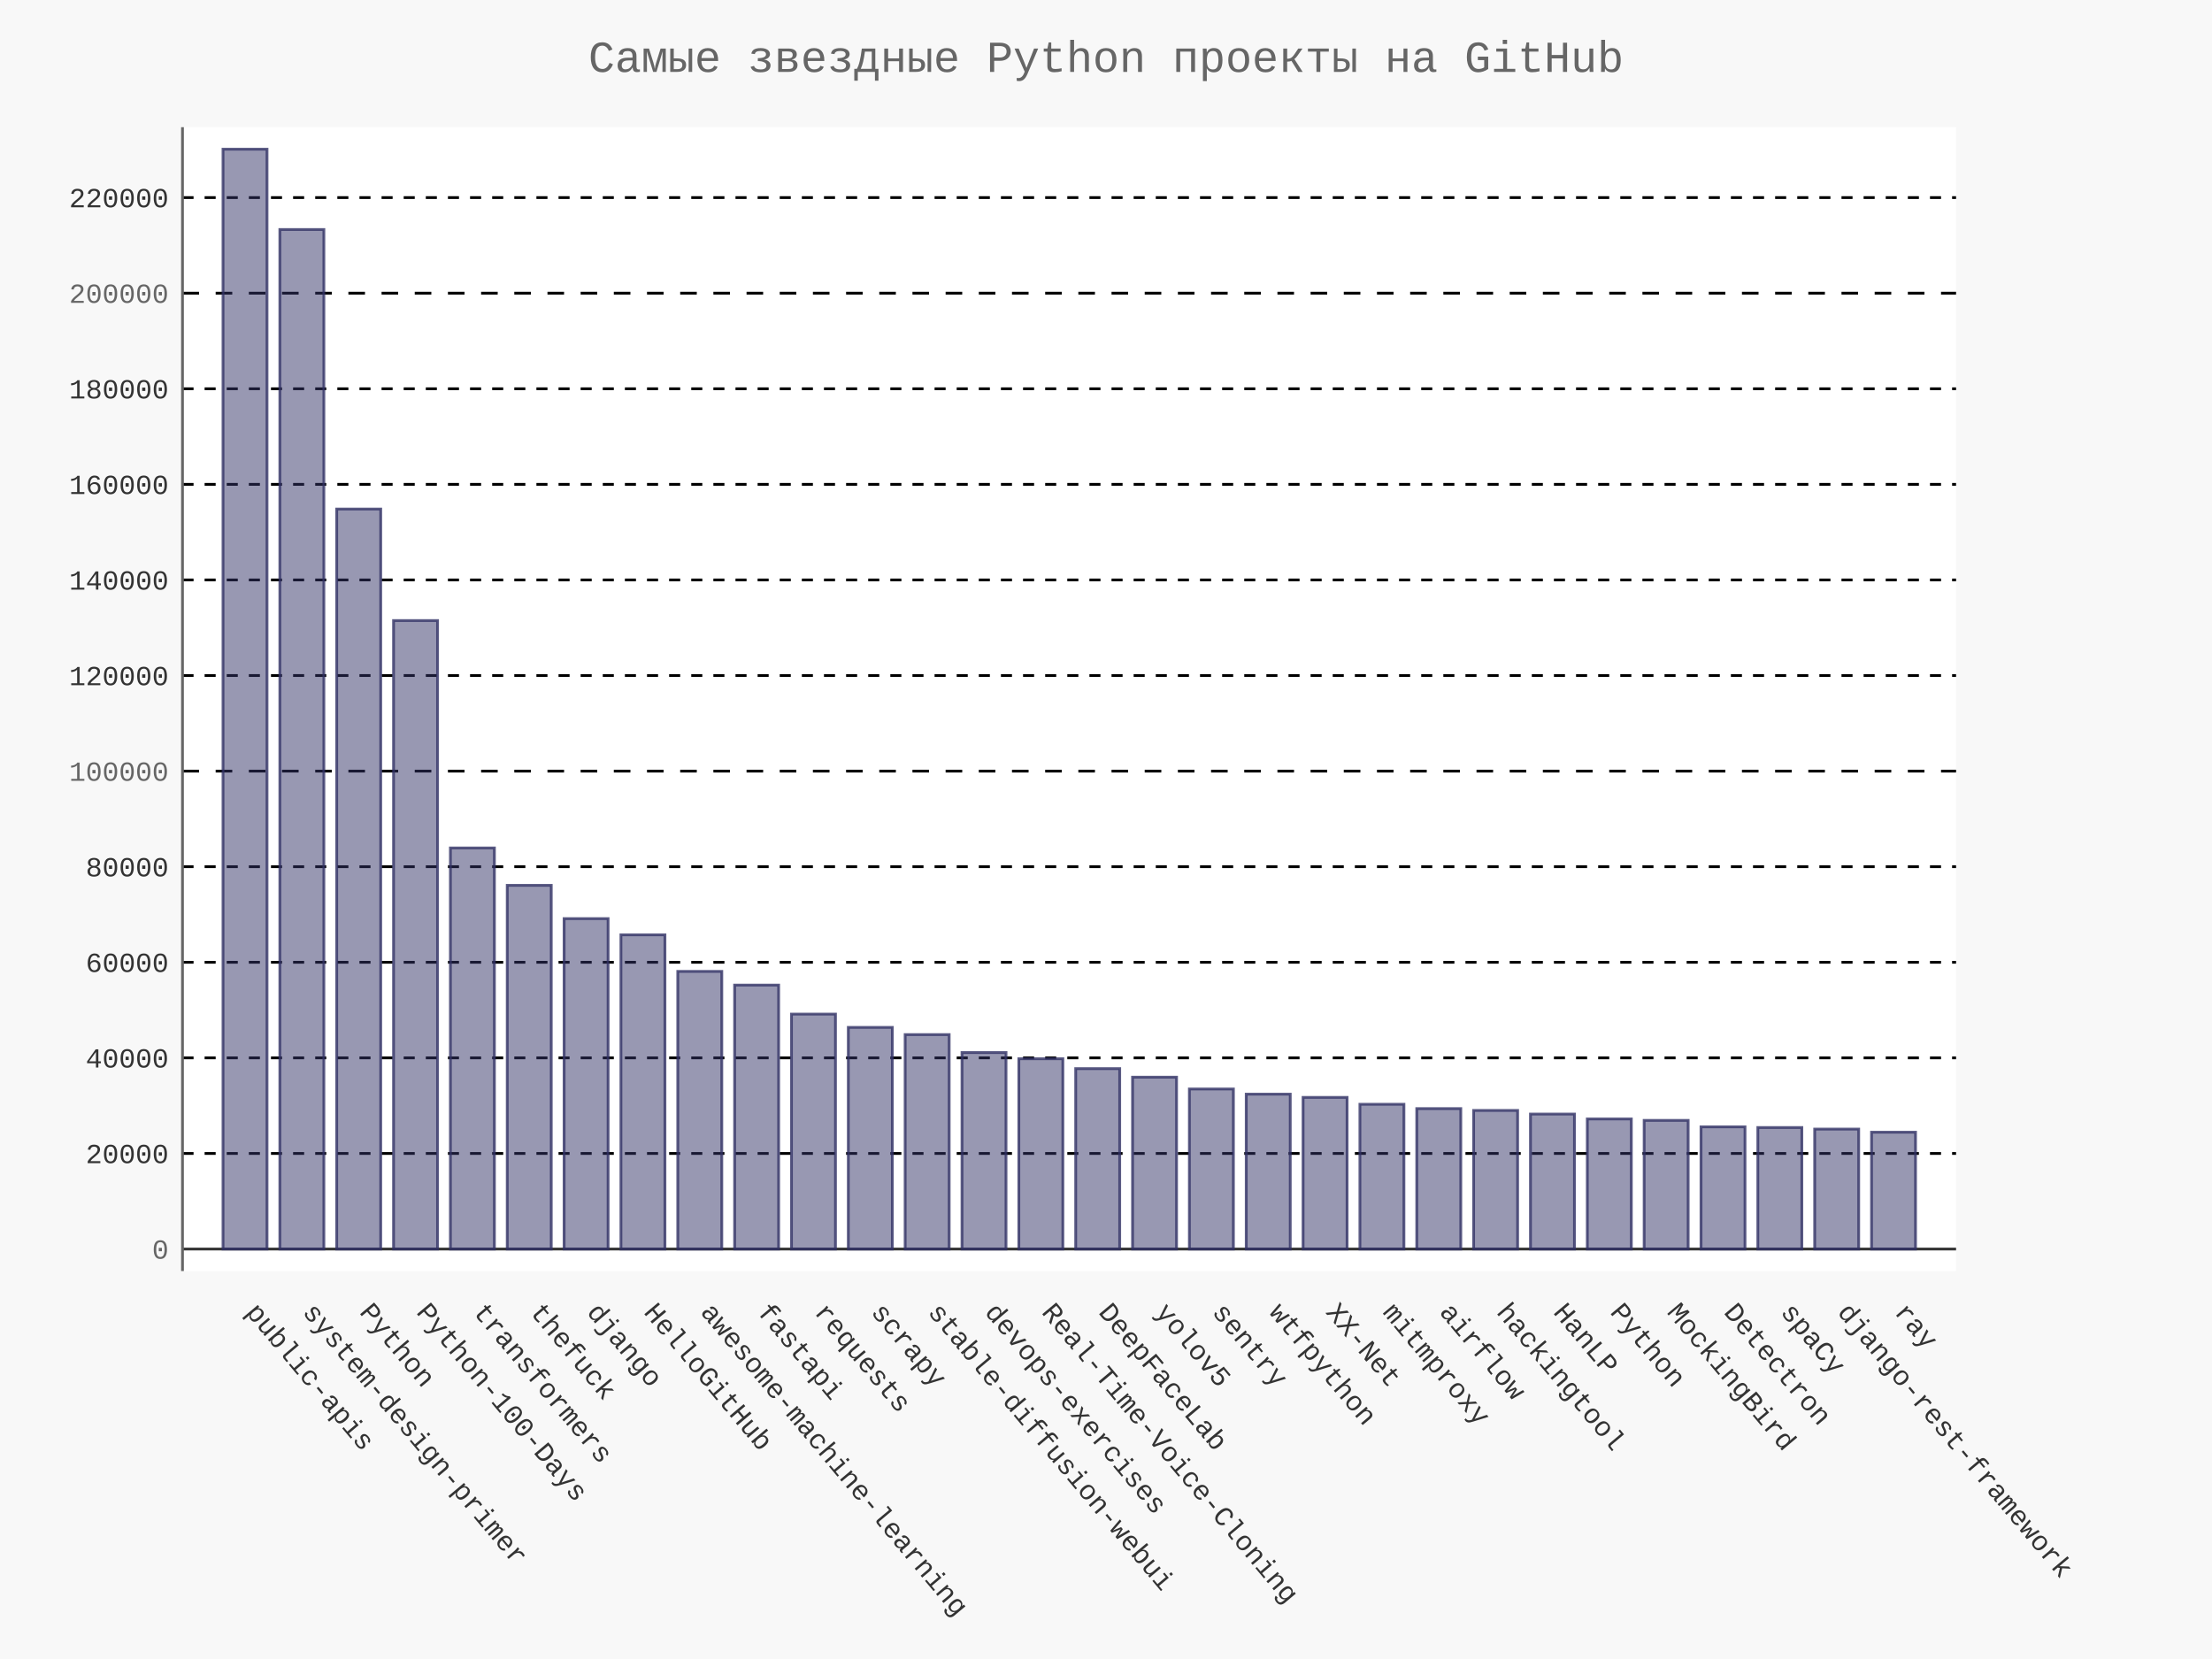
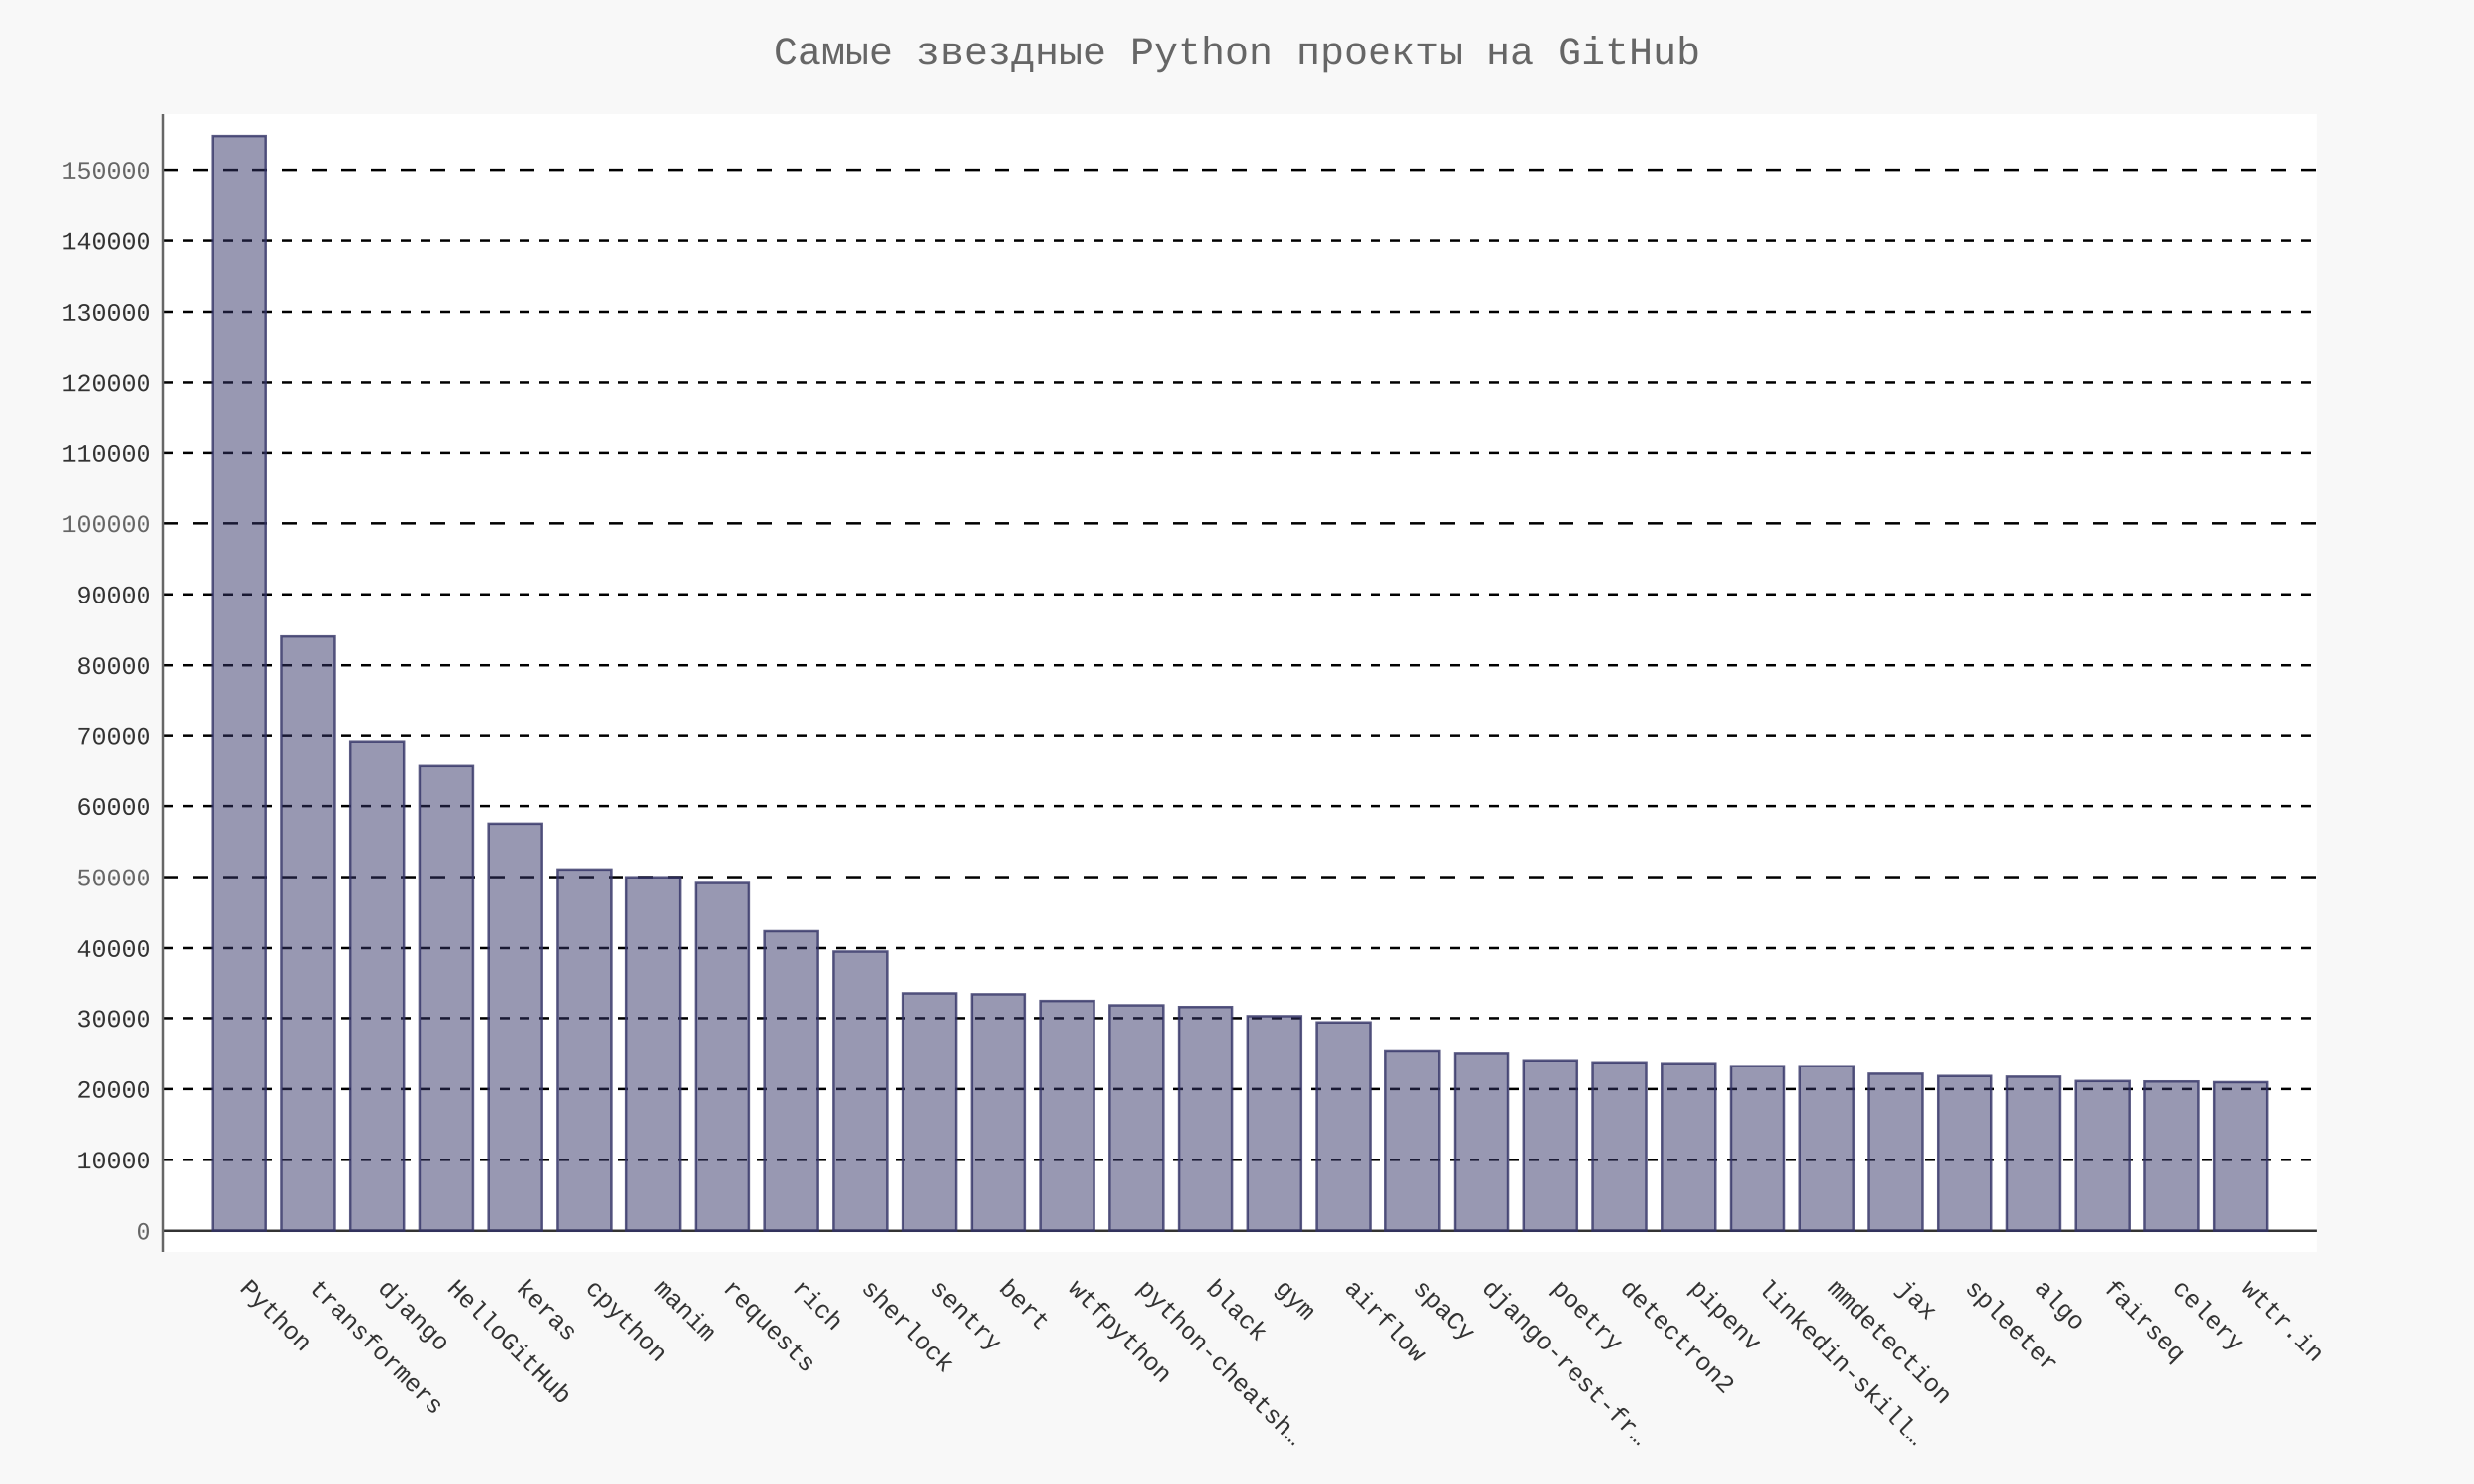
- <svg xmlns="http://www.w3.org/2000/svg" class="pygal-chart" id="chart-0e0d535c-8080-458a-8b70-f27bfa10823b" viewBox="0 0 800 600">
+ <svg xmlns="http://www.w3.org/2000/svg" class="pygal-chart" id="chart-91dee88e-cb7a-4e17-a6cd-40f3ca368697" viewBox="0 0 1000 600">
  <defs>
-     <style type="text/css">#chart-0e0d535c-8080-458a-8b70-f27bfa10823b{-webkit-user-select:none;-webkit-font-smoothing:antialiased;font-family:Consolas,"Liberation Mono",Menlo,Courier,monospace}#chart-0e0d535c-8080-458a-8b70-f27bfa10823b .title{font-family:Consolas,"Liberation Mono",Menlo,Courier,monospace;font-size:16px}#chart-0e0d535c-8080-458a-8b70-f27bfa10823b .legends .legend text{font-family:Consolas,"Liberation Mono",Menlo,Courier,monospace;font-size:14px}#chart-0e0d535c-8080-458a-8b70-f27bfa10823b .axis text{font-family:Consolas,"Liberation Mono",Menlo,Courier,monospace;font-size:10px}#chart-0e0d535c-8080-458a-8b70-f27bfa10823b .axis text.major{font-family:Consolas,"Liberation Mono",Menlo,Courier,monospace;font-size:10px}#chart-0e0d535c-8080-458a-8b70-f27bfa10823b .text-overlay text.value{font-family:Consolas,"Liberation Mono",Menlo,Courier,monospace;font-size:16px}#chart-0e0d535c-8080-458a-8b70-f27bfa10823b .text-overlay text.label{font-family:Consolas,"Liberation Mono",Menlo,Courier,monospace;font-size:10px}#chart-0e0d535c-8080-458a-8b70-f27bfa10823b .tooltip{font-family:Consolas,"Liberation Mono",Menlo,Courier,monospace;font-size:14px}#chart-0e0d535c-8080-458a-8b70-f27bfa10823b text.no_data{font-family:Consolas,"Liberation Mono",Menlo,Courier,monospace;font-size:64px}
- #chart-0e0d535c-8080-458a-8b70-f27bfa10823b{background-color:#f8f8f8}#chart-0e0d535c-8080-458a-8b70-f27bfa10823b path,#chart-0e0d535c-8080-458a-8b70-f27bfa10823b line,#chart-0e0d535c-8080-458a-8b70-f27bfa10823b rect,#chart-0e0d535c-8080-458a-8b70-f27bfa10823b circle{-webkit-transition:250ms ease-in;-moz-transition:250ms ease-in;transition:250ms ease-in}#chart-0e0d535c-8080-458a-8b70-f27bfa10823b .graph &gt; .background{fill:#f8f8f8}#chart-0e0d535c-8080-458a-8b70-f27bfa10823b .plot &gt; .background{fill:#ffffff}#chart-0e0d535c-8080-458a-8b70-f27bfa10823b .graph{fill:#333}#chart-0e0d535c-8080-458a-8b70-f27bfa10823b text.no_data{fill:#666}#chart-0e0d535c-8080-458a-8b70-f27bfa10823b .title{fill:#666}#chart-0e0d535c-8080-458a-8b70-f27bfa10823b .legends .legend text{fill:#333}#chart-0e0d535c-8080-458a-8b70-f27bfa10823b .legends .legend:hover text{fill:#666}#chart-0e0d535c-8080-458a-8b70-f27bfa10823b .axis .line{stroke:#666}#chart-0e0d535c-8080-458a-8b70-f27bfa10823b .axis .guide.line{stroke:rgba(0,0,0,0.5)}#chart-0e0d535c-8080-458a-8b70-f27bfa10823b .axis .major.line{stroke:#333}#chart-0e0d535c-8080-458a-8b70-f27bfa10823b .axis text.major{fill:#666}#chart-0e0d535c-8080-458a-8b70-f27bfa10823b .axis.y .guides:hover .guide.line,#chart-0e0d535c-8080-458a-8b70-f27bfa10823b .line-graph .axis.x .guides:hover .guide.line,#chart-0e0d535c-8080-458a-8b70-f27bfa10823b .stackedline-graph .axis.x .guides:hover .guide.line,#chart-0e0d535c-8080-458a-8b70-f27bfa10823b .xy-graph .axis.x .guides:hover .guide.line{stroke:#666}#chart-0e0d535c-8080-458a-8b70-f27bfa10823b .axis .guides:hover text{fill:#666}#chart-0e0d535c-8080-458a-8b70-f27bfa10823b .reactive{fill-opacity:.5;stroke-opacity:.8;stroke-width:1}#chart-0e0d535c-8080-458a-8b70-f27bfa10823b .ci{stroke:#333}#chart-0e0d535c-8080-458a-8b70-f27bfa10823b .reactive.active,#chart-0e0d535c-8080-458a-8b70-f27bfa10823b .active .reactive{fill-opacity:.9;stroke-opacity:.9;stroke-width:4}#chart-0e0d535c-8080-458a-8b70-f27bfa10823b .ci .reactive.active{stroke-width:1.5}#chart-0e0d535c-8080-458a-8b70-f27bfa10823b .series text{fill:#666}#chart-0e0d535c-8080-458a-8b70-f27bfa10823b .tooltip rect{fill:#ffffff;stroke:#666;-webkit-transition:opacity 250ms ease-in;-moz-transition:opacity 250ms ease-in;transition:opacity 250ms ease-in}#chart-0e0d535c-8080-458a-8b70-f27bfa10823b .tooltip .label{fill:#333}#chart-0e0d535c-8080-458a-8b70-f27bfa10823b .tooltip .label{fill:#333}#chart-0e0d535c-8080-458a-8b70-f27bfa10823b .tooltip .legend{font-size:.8em;fill:rgba(0,0,0,0.5)}#chart-0e0d535c-8080-458a-8b70-f27bfa10823b .tooltip .x_label{font-size:.6em;fill:#666}#chart-0e0d535c-8080-458a-8b70-f27bfa10823b .tooltip .xlink{font-size:.5em;text-decoration:underline}#chart-0e0d535c-8080-458a-8b70-f27bfa10823b .tooltip .value{font-size:1.5em}#chart-0e0d535c-8080-458a-8b70-f27bfa10823b .bound{font-size:.5em}#chart-0e0d535c-8080-458a-8b70-f27bfa10823b .max-value{font-size:.75em;fill:rgba(0,0,0,0.5)}#chart-0e0d535c-8080-458a-8b70-f27bfa10823b .map-element{fill:#ffffff;stroke:rgba(0,0,0,0.5) !important}#chart-0e0d535c-8080-458a-8b70-f27bfa10823b .map-element .reactive{fill-opacity:inherit;stroke-opacity:inherit}#chart-0e0d535c-8080-458a-8b70-f27bfa10823b .color-0,#chart-0e0d535c-8080-458a-8b70-f27bfa10823b .color-0 a:visited{stroke:#333366;fill:#333366}#chart-0e0d535c-8080-458a-8b70-f27bfa10823b .text-overlay .color-0 text{fill:black}
- #chart-0e0d535c-8080-458a-8b70-f27bfa10823b text.no_data{text-anchor:middle}#chart-0e0d535c-8080-458a-8b70-f27bfa10823b .guide.line{fill:none}#chart-0e0d535c-8080-458a-8b70-f27bfa10823b .centered{text-anchor:middle}#chart-0e0d535c-8080-458a-8b70-f27bfa10823b .title{text-anchor:middle}#chart-0e0d535c-8080-458a-8b70-f27bfa10823b .legends .legend text{fill-opacity:1}#chart-0e0d535c-8080-458a-8b70-f27bfa10823b .axis.x text{text-anchor:middle}#chart-0e0d535c-8080-458a-8b70-f27bfa10823b .axis.x:not(.web) text[transform]{text-anchor:start}#chart-0e0d535c-8080-458a-8b70-f27bfa10823b .axis.x:not(.web) text[transform].backwards{text-anchor:end}#chart-0e0d535c-8080-458a-8b70-f27bfa10823b .axis.y text{text-anchor:end}#chart-0e0d535c-8080-458a-8b70-f27bfa10823b .axis.y text[transform].backwards{text-anchor:start}#chart-0e0d535c-8080-458a-8b70-f27bfa10823b .axis.y2 text{text-anchor:start}#chart-0e0d535c-8080-458a-8b70-f27bfa10823b .axis.y2 text[transform].backwards{text-anchor:end}#chart-0e0d535c-8080-458a-8b70-f27bfa10823b .axis .guide.line{stroke-dasharray:4,4;stroke:black}#chart-0e0d535c-8080-458a-8b70-f27bfa10823b .axis .major.guide.line{stroke-dasharray:6,6;stroke:black}#chart-0e0d535c-8080-458a-8b70-f27bfa10823b .horizontal .axis.y .guide.line,#chart-0e0d535c-8080-458a-8b70-f27bfa10823b .horizontal .axis.y2 .guide.line,#chart-0e0d535c-8080-458a-8b70-f27bfa10823b .vertical .axis.x .guide.line{opacity:0}#chart-0e0d535c-8080-458a-8b70-f27bfa10823b .horizontal .axis.always_show .guide.line,#chart-0e0d535c-8080-458a-8b70-f27bfa10823b .vertical .axis.always_show .guide.line{opacity:1 !important}#chart-0e0d535c-8080-458a-8b70-f27bfa10823b .axis.y .guides:hover .guide.line,#chart-0e0d535c-8080-458a-8b70-f27bfa10823b .axis.y2 .guides:hover .guide.line,#chart-0e0d535c-8080-458a-8b70-f27bfa10823b .axis.x .guides:hover .guide.line{opacity:1}#chart-0e0d535c-8080-458a-8b70-f27bfa10823b .axis .guides:hover text{opacity:1}#chart-0e0d535c-8080-458a-8b70-f27bfa10823b .nofill{fill:none}#chart-0e0d535c-8080-458a-8b70-f27bfa10823b .subtle-fill{fill-opacity:.2}#chart-0e0d535c-8080-458a-8b70-f27bfa10823b .dot{stroke-width:1px;fill-opacity:1;stroke-opacity:1}#chart-0e0d535c-8080-458a-8b70-f27bfa10823b .dot.active{stroke-width:5px}#chart-0e0d535c-8080-458a-8b70-f27bfa10823b .dot.negative{fill:transparent}#chart-0e0d535c-8080-458a-8b70-f27bfa10823b text,#chart-0e0d535c-8080-458a-8b70-f27bfa10823b tspan{stroke:none !important}#chart-0e0d535c-8080-458a-8b70-f27bfa10823b .series text.active{opacity:1}#chart-0e0d535c-8080-458a-8b70-f27bfa10823b .tooltip rect{fill-opacity:.95;stroke-width:.5}#chart-0e0d535c-8080-458a-8b70-f27bfa10823b .tooltip text{fill-opacity:1}#chart-0e0d535c-8080-458a-8b70-f27bfa10823b .showable{visibility:hidden}#chart-0e0d535c-8080-458a-8b70-f27bfa10823b .showable.shown{visibility:visible}#chart-0e0d535c-8080-458a-8b70-f27bfa10823b .gauge-background{fill:rgba(229,229,229,1);stroke:none}#chart-0e0d535c-8080-458a-8b70-f27bfa10823b .bg-lines{stroke:#f8f8f8;stroke-width:2px}</style>
+     <style type="text/css">#chart-91dee88e-cb7a-4e17-a6cd-40f3ca368697{-webkit-user-select:none;-webkit-font-smoothing:antialiased;font-family:Consolas,"Liberation Mono",Menlo,Courier,monospace}#chart-91dee88e-cb7a-4e17-a6cd-40f3ca368697 .title{font-family:Consolas,"Liberation Mono",Menlo,Courier,monospace;font-size:16px}#chart-91dee88e-cb7a-4e17-a6cd-40f3ca368697 .legends .legend text{font-family:Consolas,"Liberation Mono",Menlo,Courier,monospace;font-size:14px}#chart-91dee88e-cb7a-4e17-a6cd-40f3ca368697 .axis text{font-family:Consolas,"Liberation Mono",Menlo,Courier,monospace;font-size:10px}#chart-91dee88e-cb7a-4e17-a6cd-40f3ca368697 .axis text.major{font-family:Consolas,"Liberation Mono",Menlo,Courier,monospace;font-size:10px}#chart-91dee88e-cb7a-4e17-a6cd-40f3ca368697 .text-overlay text.value{font-family:Consolas,"Liberation Mono",Menlo,Courier,monospace;font-size:16px}#chart-91dee88e-cb7a-4e17-a6cd-40f3ca368697 .text-overlay text.label{font-family:Consolas,"Liberation Mono",Menlo,Courier,monospace;font-size:10px}#chart-91dee88e-cb7a-4e17-a6cd-40f3ca368697 .tooltip{font-family:Consolas,"Liberation Mono",Menlo,Courier,monospace;font-size:14px}#chart-91dee88e-cb7a-4e17-a6cd-40f3ca368697 text.no_data{font-family:Consolas,"Liberation Mono",Menlo,Courier,monospace;font-size:64px}
+ #chart-91dee88e-cb7a-4e17-a6cd-40f3ca368697{background-color:#f8f8f8}#chart-91dee88e-cb7a-4e17-a6cd-40f3ca368697 path,#chart-91dee88e-cb7a-4e17-a6cd-40f3ca368697 line,#chart-91dee88e-cb7a-4e17-a6cd-40f3ca368697 rect,#chart-91dee88e-cb7a-4e17-a6cd-40f3ca368697 circle{-webkit-transition:250ms ease-in;-moz-transition:250ms ease-in;transition:250ms ease-in}#chart-91dee88e-cb7a-4e17-a6cd-40f3ca368697 .graph &gt; .background{fill:#f8f8f8}#chart-91dee88e-cb7a-4e17-a6cd-40f3ca368697 .plot &gt; .background{fill:#ffffff}#chart-91dee88e-cb7a-4e17-a6cd-40f3ca368697 .graph{fill:#333}#chart-91dee88e-cb7a-4e17-a6cd-40f3ca368697 text.no_data{fill:#666}#chart-91dee88e-cb7a-4e17-a6cd-40f3ca368697 .title{fill:#666}#chart-91dee88e-cb7a-4e17-a6cd-40f3ca368697 .legends .legend text{fill:#333}#chart-91dee88e-cb7a-4e17-a6cd-40f3ca368697 .legends .legend:hover text{fill:#666}#chart-91dee88e-cb7a-4e17-a6cd-40f3ca368697 .axis .line{stroke:#666}#chart-91dee88e-cb7a-4e17-a6cd-40f3ca368697 .axis .guide.line{stroke:rgba(0,0,0,0.5)}#chart-91dee88e-cb7a-4e17-a6cd-40f3ca368697 .axis .major.line{stroke:#333}#chart-91dee88e-cb7a-4e17-a6cd-40f3ca368697 .axis text.major{fill:#666}#chart-91dee88e-cb7a-4e17-a6cd-40f3ca368697 .axis.y .guides:hover .guide.line,#chart-91dee88e-cb7a-4e17-a6cd-40f3ca368697 .line-graph .axis.x .guides:hover .guide.line,#chart-91dee88e-cb7a-4e17-a6cd-40f3ca368697 .stackedline-graph .axis.x .guides:hover .guide.line,#chart-91dee88e-cb7a-4e17-a6cd-40f3ca368697 .xy-graph .axis.x .guides:hover .guide.line{stroke:#666}#chart-91dee88e-cb7a-4e17-a6cd-40f3ca368697 .axis .guides:hover text{fill:#666}#chart-91dee88e-cb7a-4e17-a6cd-40f3ca368697 .reactive{fill-opacity:.5;stroke-opacity:.8;stroke-width:1}#chart-91dee88e-cb7a-4e17-a6cd-40f3ca368697 .ci{stroke:#333}#chart-91dee88e-cb7a-4e17-a6cd-40f3ca368697 .reactive.active,#chart-91dee88e-cb7a-4e17-a6cd-40f3ca368697 .active .reactive{fill-opacity:.9;stroke-opacity:.9;stroke-width:4}#chart-91dee88e-cb7a-4e17-a6cd-40f3ca368697 .ci .reactive.active{stroke-width:1.5}#chart-91dee88e-cb7a-4e17-a6cd-40f3ca368697 .series text{fill:#666}#chart-91dee88e-cb7a-4e17-a6cd-40f3ca368697 .tooltip rect{fill:#ffffff;stroke:#666;-webkit-transition:opacity 250ms ease-in;-moz-transition:opacity 250ms ease-in;transition:opacity 250ms ease-in}#chart-91dee88e-cb7a-4e17-a6cd-40f3ca368697 .tooltip .label{fill:#333}#chart-91dee88e-cb7a-4e17-a6cd-40f3ca368697 .tooltip .label{fill:#333}#chart-91dee88e-cb7a-4e17-a6cd-40f3ca368697 .tooltip .legend{font-size:.8em;fill:rgba(0,0,0,0.5)}#chart-91dee88e-cb7a-4e17-a6cd-40f3ca368697 .tooltip .x_label{font-size:.6em;fill:#666}#chart-91dee88e-cb7a-4e17-a6cd-40f3ca368697 .tooltip .xlink{font-size:.5em;text-decoration:underline}#chart-91dee88e-cb7a-4e17-a6cd-40f3ca368697 .tooltip .value{font-size:1.5em}#chart-91dee88e-cb7a-4e17-a6cd-40f3ca368697 .bound{font-size:.5em}#chart-91dee88e-cb7a-4e17-a6cd-40f3ca368697 .max-value{font-size:.75em;fill:rgba(0,0,0,0.5)}#chart-91dee88e-cb7a-4e17-a6cd-40f3ca368697 .map-element{fill:#ffffff;stroke:rgba(0,0,0,0.5) !important}#chart-91dee88e-cb7a-4e17-a6cd-40f3ca368697 .map-element .reactive{fill-opacity:inherit;stroke-opacity:inherit}#chart-91dee88e-cb7a-4e17-a6cd-40f3ca368697 .color-0,#chart-91dee88e-cb7a-4e17-a6cd-40f3ca368697 .color-0 a:visited{stroke:#333366;fill:#333366}#chart-91dee88e-cb7a-4e17-a6cd-40f3ca368697 .text-overlay .color-0 text{fill:black}
+ #chart-91dee88e-cb7a-4e17-a6cd-40f3ca368697 text.no_data{text-anchor:middle}#chart-91dee88e-cb7a-4e17-a6cd-40f3ca368697 .guide.line{fill:none}#chart-91dee88e-cb7a-4e17-a6cd-40f3ca368697 .centered{text-anchor:middle}#chart-91dee88e-cb7a-4e17-a6cd-40f3ca368697 .title{text-anchor:middle}#chart-91dee88e-cb7a-4e17-a6cd-40f3ca368697 .legends .legend text{fill-opacity:1}#chart-91dee88e-cb7a-4e17-a6cd-40f3ca368697 .axis.x text{text-anchor:middle}#chart-91dee88e-cb7a-4e17-a6cd-40f3ca368697 .axis.x:not(.web) text[transform]{text-anchor:start}#chart-91dee88e-cb7a-4e17-a6cd-40f3ca368697 .axis.x:not(.web) text[transform].backwards{text-anchor:end}#chart-91dee88e-cb7a-4e17-a6cd-40f3ca368697 .axis.y text{text-anchor:end}#chart-91dee88e-cb7a-4e17-a6cd-40f3ca368697 .axis.y text[transform].backwards{text-anchor:start}#chart-91dee88e-cb7a-4e17-a6cd-40f3ca368697 .axis.y2 text{text-anchor:start}#chart-91dee88e-cb7a-4e17-a6cd-40f3ca368697 .axis.y2 text[transform].backwards{text-anchor:end}#chart-91dee88e-cb7a-4e17-a6cd-40f3ca368697 .axis .guide.line{stroke-dasharray:4,4;stroke:black}#chart-91dee88e-cb7a-4e17-a6cd-40f3ca368697 .axis .major.guide.line{stroke-dasharray:6,6;stroke:black}#chart-91dee88e-cb7a-4e17-a6cd-40f3ca368697 .horizontal .axis.y .guide.line,#chart-91dee88e-cb7a-4e17-a6cd-40f3ca368697 .horizontal .axis.y2 .guide.line,#chart-91dee88e-cb7a-4e17-a6cd-40f3ca368697 .vertical .axis.x .guide.line{opacity:0}#chart-91dee88e-cb7a-4e17-a6cd-40f3ca368697 .horizontal .axis.always_show .guide.line,#chart-91dee88e-cb7a-4e17-a6cd-40f3ca368697 .vertical .axis.always_show .guide.line{opacity:1 !important}#chart-91dee88e-cb7a-4e17-a6cd-40f3ca368697 .axis.y .guides:hover .guide.line,#chart-91dee88e-cb7a-4e17-a6cd-40f3ca368697 .axis.y2 .guides:hover .guide.line,#chart-91dee88e-cb7a-4e17-a6cd-40f3ca368697 .axis.x .guides:hover .guide.line{opacity:1}#chart-91dee88e-cb7a-4e17-a6cd-40f3ca368697 .axis .guides:hover text{opacity:1}#chart-91dee88e-cb7a-4e17-a6cd-40f3ca368697 .nofill{fill:none}#chart-91dee88e-cb7a-4e17-a6cd-40f3ca368697 .subtle-fill{fill-opacity:.2}#chart-91dee88e-cb7a-4e17-a6cd-40f3ca368697 .dot{stroke-width:1px;fill-opacity:1;stroke-opacity:1}#chart-91dee88e-cb7a-4e17-a6cd-40f3ca368697 .dot.active{stroke-width:5px}#chart-91dee88e-cb7a-4e17-a6cd-40f3ca368697 .dot.negative{fill:transparent}#chart-91dee88e-cb7a-4e17-a6cd-40f3ca368697 text,#chart-91dee88e-cb7a-4e17-a6cd-40f3ca368697 tspan{stroke:none !important}#chart-91dee88e-cb7a-4e17-a6cd-40f3ca368697 .series text.active{opacity:1}#chart-91dee88e-cb7a-4e17-a6cd-40f3ca368697 .tooltip rect{fill-opacity:.95;stroke-width:.5}#chart-91dee88e-cb7a-4e17-a6cd-40f3ca368697 .tooltip text{fill-opacity:1}#chart-91dee88e-cb7a-4e17-a6cd-40f3ca368697 .showable{visibility:hidden}#chart-91dee88e-cb7a-4e17-a6cd-40f3ca368697 .showable.shown{visibility:visible}#chart-91dee88e-cb7a-4e17-a6cd-40f3ca368697 .gauge-background{fill:rgba(229,229,229,1);stroke:none}#chart-91dee88e-cb7a-4e17-a6cd-40f3ca368697 .bg-lines{stroke:#f8f8f8;stroke-width:2px}</style>
  </defs>
  <g class="graph bar-graph vertical">
-     <rect class="background" height="600" width="800" x="0" y="0" />
+     <rect class="background" height="600" width="1000" x="0" y="0" />
    <g class="plot" transform="translate(66, 46)">
-       <rect class="background" height="413.69" width="641.439" x="0" y="0" />
+       <rect class="background" height="460.36" width="870.36" x="0" y="0" />
      <g class="axis y always_show">
        <g class="guides">
-           <path class="axis major line" d="M0 405.734 h641.439" />
-           <text class="major" x="-5" y="409.234">0</text>
-         </g>
-         <g class="guides">
-           <path class="guide line" d="M0 371.164 h641.439" />
-           <text class="" x="-5" y="374.664">20000</text>
-         </g>
-         <g class="guides">
-           <path class="guide line" d="M0 336.593 h641.439" />
-           <text class="" x="-5" y="340.093">40000</text>
-         </g>
-         <g class="guides">
-           <path class="guide line" d="M0 302.023 h641.439" />
-           <text class="" x="-5" y="305.523">60000</text>
-         </g>
-         <g class="guides">
-           <path class="guide line" d="M0 267.453 h641.439" />
-           <text class="" x="-5" y="270.953">80000</text>
-         </g>
-         <g class="guides">
-           <path class="major guide line" d="M0 232.882 h641.439" />
-           <text class="major" x="-5" y="236.382">100000</text>
-         </g>
-         <g class="guides">
-           <path class="guide line" d="M0 198.312 h641.439" />
-           <text class="" x="-5" y="201.812">120000</text>
-         </g>
-         <g class="guides">
-           <path class="guide line" d="M0 163.742 h641.439" />
-           <text class="" x="-5" y="167.242">140000</text>
-         </g>
-         <g class="guides">
-           <path class="guide line" d="M0 129.171 h641.439" />
-           <text class="" x="-5" y="132.671">160000</text>
-         </g>
-         <g class="guides">
-           <path class="guide line" d="M0 94.601 h641.439" />
-           <text class="" x="-5" y="98.101">180000</text>
-         </g>
-         <g class="guides">
-           <path class="major guide line" d="M0 60.031 h641.439" />
-           <text class="major" x="-5" y="63.531">200000</text>
-         </g>
-         <g class="guides">
-           <path class="guide line" d="M0 25.46 h641.439" />
-           <text class="" x="-5" y="28.96">220000</text>
+           <path class="axis major line" d="M0 451.507 h870.36" />
+           <text class="major" x="-5" y="455.007">0</text>
+         </g>
+         <g class="guides">
+           <path class="guide line" d="M0 422.93 h870.36" />
+           <text class="" x="-5" y="426.43">10000</text>
+         </g>
+         <g class="guides">
+           <path class="guide line" d="M0 394.353 h870.36" />
+           <text class="" x="-5" y="397.853">20000</text>
+         </g>
+         <g class="guides">
+           <path class="guide line" d="M0 365.775 h870.36" />
+           <text class="" x="-5" y="369.275">30000</text>
+         </g>
+         <g class="guides">
+           <path class="guide line" d="M0 337.198 h870.36" />
+           <text class="" x="-5" y="340.698">40000</text>
+         </g>
+         <g class="guides">
+           <path class="major guide line" d="M0 308.621 h870.36" />
+           <text class="major" x="-5" y="312.121">50000</text>
+         </g>
+         <g class="guides">
+           <path class="guide line" d="M0 280.043 h870.36" />
+           <text class="" x="-5" y="283.543">60000</text>
+         </g>
+         <g class="guides">
+           <path class="guide line" d="M0 251.466 h870.36" />
+           <text class="" x="-5" y="254.966">70000</text>
+         </g>
+         <g class="guides">
+           <path class="guide line" d="M0 222.889 h870.36" />
+           <text class="" x="-5" y="226.389">80000</text>
+         </g>
+         <g class="guides">
+           <path class="guide line" d="M0 194.311 h870.36" />
+           <text class="" x="-5" y="197.811">90000</text>
+         </g>
+         <g class="guides">
+           <path class="major guide line" d="M0 165.734 h870.36" />
+           <text class="major" x="-5" y="169.234">100000</text>
+         </g>
+         <g class="guides">
+           <path class="guide line" d="M0 137.157 h870.36" />
+           <text class="" x="-5" y="140.657">110000</text>
+         </g>
+         <g class="guides">
+           <path class="guide line" d="M0 108.579 h870.36" />
+           <text class="" x="-5" y="112.079">120000</text>
+         </g>
+         <g class="guides">
+           <path class="guide line" d="M0 80.002 h870.36" />
+           <text class="" x="-5" y="83.502">130000</text>
+         </g>
+         <g class="guides">
+           <path class="guide line" d="M0 51.425 h870.36" />
+           <text class="" x="-5" y="54.925">140000</text>
+         </g>
+         <g class="guides">
+           <path class="major guide line" d="M0 22.847 h870.36" />
+           <text class="major" x="-5" y="26.347">150000</text>
        </g>
      </g>
      <g class="axis x">
-         <path class="line" d="M0 0 v413.69" />
-         <g class="guides">
-           <path class="guide line" d="M22.615 0 v413.69" />
-           <text class="" transform="rotate(50 22.61482 428.6896)" x="22.615" y="428.69">public-apis</text>
-         </g>
-         <g class="guides">
-           <path class="guide line" d="M43.174 0 v413.69" />
-           <text class="" transform="rotate(50 43.17375 428.6896)" x="43.174" y="428.69">system-design-primer</text>
-         </g>
-         <g class="guides">
-           <path class="guide line" d="M63.733 0 v413.69" />
-           <text class="" transform="rotate(50 63.73268 428.6896)" x="63.733" y="428.69">Python</text>
-         </g>
-         <g class="guides">
-           <path class="guide line" d="M84.292 0 v413.69" />
-           <text class="" transform="rotate(50 84.29161 428.6896)" x="84.292" y="428.69">Python-100-Days</text>
-         </g>
-         <g class="guides">
-           <path class="guide line" d="M104.851 0 v413.69" />
-           <text class="" transform="rotate(50 104.8505 428.6896)" x="104.851" y="428.69">transformers</text>
-         </g>
-         <g class="guides">
-           <path class="guide line" d="M125.409 0 v413.69" />
-           <text class="" transform="rotate(50 125.4095 428.6896)" x="125.409" y="428.69">thefuck</text>
-         </g>
-         <g class="guides">
-           <path class="guide line" d="M145.968 0 v413.69" />
-           <text class="" transform="rotate(50 145.9684 428.6896)" x="145.968" y="428.69">django</text>
-         </g>
-         <g class="guides">
-           <path class="guide line" d="M166.527 0 v413.69" />
-           <text class="" transform="rotate(50 166.5273 428.6896)" x="166.527" y="428.69">HelloGitHub</text>
-         </g>
-         <g class="guides">
-           <path class="guide line" d="M187.086 0 v413.69" />
-           <text class="" transform="rotate(50 187.0863 428.6896)" x="187.086" y="428.69">awesome-machine-learning</text>
-         </g>
-         <g class="guides">
-           <path class="guide line" d="M207.645 0 v413.69" />
-           <text class="" transform="rotate(50 207.6452 428.6896)" x="207.645" y="428.69">fastapi</text>
-         </g>
-         <g class="guides">
-           <path class="guide line" d="M228.204 0 v413.69" />
-           <text class="" transform="rotate(50 228.2041 428.6896)" x="228.204" y="428.69">requests</text>
-         </g>
-         <g class="guides">
-           <path class="guide line" d="M248.763 0 v413.69" />
-           <text class="" transform="rotate(50 248.763 428.6896)" x="248.763" y="428.69">scrapy</text>
-         </g>
-         <g class="guides">
-           <path class="guide line" d="M269.322 0 v413.69" />
-           <text class="" transform="rotate(50 269.322 428.6896)" x="269.322" y="428.69">stable-diffusion-webui</text>
-         </g>
-         <g class="guides">
-           <path class="guide line" d="M289.881 0 v413.69" />
-           <text class="" transform="rotate(50 289.8809 428.6896)" x="289.881" y="428.69">devops-exercises</text>
-         </g>
-         <g class="guides">
-           <path class="guide line" d="M310.44 0 v413.69" />
-           <text class="" transform="rotate(50 310.4398 428.6896)" x="310.44" y="428.69">Real-Time-Voice-Cloning</text>
-         </g>
-         <g class="guides">
-           <path class="guide line" d="M330.999 0 v413.69" />
-           <text class="" transform="rotate(50 330.9988 428.6896)" x="330.999" y="428.69">DeepFaceLab</text>
-         </g>
-         <g class="guides">
-           <path class="guide line" d="M351.558 0 v413.69" />
-           <text class="" transform="rotate(50 351.5577 428.6896)" x="351.558" y="428.69">yolov5</text>
-         </g>
-         <g class="guides">
-           <path class="guide line" d="M372.117 0 v413.69" />
-           <text class="" transform="rotate(50 372.1166 428.6896)" x="372.117" y="428.69">sentry</text>
-         </g>
-         <g class="guides">
-           <path class="guide line" d="M392.676 0 v413.69" />
-           <text class="" transform="rotate(50 392.6755 428.6896)" x="392.676" y="428.69">wtfpython</text>
-         </g>
-         <g class="guides">
-           <path class="guide line" d="M413.234 0 v413.69" />
-           <text class="" transform="rotate(50 413.2345 428.6896)" x="413.234" y="428.69">XX-Net</text>
-         </g>
-         <g class="guides">
-           <path class="guide line" d="M433.793 0 v413.69" />
-           <text class="" transform="rotate(50 433.7934 428.6896)" x="433.793" y="428.69">mitmproxy</text>
-         </g>
-         <g class="guides">
-           <path class="guide line" d="M454.352 0 v413.69" />
-           <text class="" transform="rotate(50 454.3523 428.6896)" x="454.352" y="428.69">airflow</text>
-         </g>
-         <g class="guides">
-           <path class="guide line" d="M474.911 0 v413.69" />
-           <text class="" transform="rotate(50 474.9113 428.6896)" x="474.911" y="428.69">hackingtool</text>
-         </g>
-         <g class="guides">
-           <path class="guide line" d="M495.47 0 v413.69" />
-           <text class="" transform="rotate(50 495.4702 428.6896)" x="495.47" y="428.69">HanLP</text>
-         </g>
-         <g class="guides">
-           <path class="guide line" d="M516.029 0 v413.69" />
-           <text class="" transform="rotate(50 516.0291 428.6896)" x="516.029" y="428.69">Python</text>
-         </g>
-         <g class="guides">
-           <path class="guide line" d="M536.588 0 v413.69" />
-           <text class="" transform="rotate(50 536.588 428.6896)" x="536.588" y="428.69">MockingBird</text>
-         </g>
-         <g class="guides">
-           <path class="guide line" d="M557.147 0 v413.69" />
-           <text class="" transform="rotate(50 557.147 428.6896)" x="557.147" y="428.69">Detectron</text>
-         </g>
-         <g class="guides">
-           <path class="guide line" d="M577.706 0 v413.69" />
-           <text class="" transform="rotate(50 577.7059 428.6896)" x="577.706" y="428.69">spaCy</text>
-         </g>
-         <g class="guides">
-           <path class="guide line" d="M598.265 0 v413.69" />
-           <text class="" transform="rotate(50 598.2648 428.6896)" x="598.265" y="428.69">django-rest-framework</text>
-         </g>
-         <g class="guides">
-           <path class="guide line" d="M618.824 0 v413.69" />
-           <text class="" transform="rotate(50 618.8238 428.6896)" x="618.824" y="428.69">ray</text>
+         <path class="line" d="M0 0 v460.36" />
+         <g class="guides">
+           <path class="guide line" d="M30.686 0 v460.36" />
+           <text class="" transform="rotate(45 30.68578 475.3604)" x="30.686" y="475.36">Python</text>
+         </g>
+         <g class="guides">
+           <path class="guide line" d="M58.582 0 v460.36" />
+           <text class="" transform="rotate(45 58.58195 475.3604)" x="58.582" y="475.36">transformers</text>
+         </g>
+         <g class="guides">
+           <path class="guide line" d="M86.478 0 v460.36" />
+           <text class="" transform="rotate(45 86.47812 475.3604)" x="86.478" y="475.36">django</text>
+         </g>
+         <g class="guides">
+           <path class="guide line" d="M114.374 0 v460.36" />
+           <text class="" transform="rotate(45 114.3743 475.3604)" x="114.374" y="475.36">HelloGitHub</text>
+         </g>
+         <g class="guides">
+           <path class="guide line" d="M142.27 0 v460.36" />
+           <text class="" transform="rotate(45 142.2704 475.3604)" x="142.27" y="475.36">keras</text>
+         </g>
+         <g class="guides">
+           <path class="guide line" d="M170.167 0 v460.36" />
+           <text class="" transform="rotate(45 170.1666 475.3604)" x="170.167" y="475.36">cpython</text>
+         </g>
+         <g class="guides">
+           <path class="guide line" d="M198.063 0 v460.36" />
+           <text class="" transform="rotate(45 198.0628 475.3604)" x="198.063" y="475.36">manim</text>
+         </g>
+         <g class="guides">
+           <path class="guide line" d="M225.959 0 v460.36" />
+           <text class="" transform="rotate(45 225.9589 475.3604)" x="225.959" y="475.36">requests</text>
+         </g>
+         <g class="guides">
+           <path class="guide line" d="M253.855 0 v460.36" />
+           <text class="" transform="rotate(45 253.8551 475.3604)" x="253.855" y="475.36">rich</text>
+         </g>
+         <g class="guides">
+           <path class="guide line" d="M281.751 0 v460.36" />
+           <text class="" transform="rotate(45 281.7513 475.3604)" x="281.751" y="475.36">sherlock</text>
+         </g>
+         <g class="guides">
+           <path class="guide line" d="M309.647 0 v460.36" />
+           <text class="" transform="rotate(45 309.6474 475.3604)" x="309.647" y="475.36">sentry</text>
+         </g>
+         <g class="guides">
+           <path class="guide line" d="M337.544 0 v460.36" />
+           <text class="" transform="rotate(45 337.5436 475.3604)" x="337.544" y="475.36">bert</text>
+         </g>
+         <g class="guides">
+           <path class="guide line" d="M365.44 0 v460.36" />
+           <text class="" transform="rotate(45 365.4398 475.3604)" x="365.44" y="475.36">wtfpython</text>
+         </g>
+         <g class="guides">
+           <path class="guide line" d="M393.336 0 v460.36" />
+           <text class="" transform="rotate(45 393.3359 475.3604)" x="393.336" y="475.36">python-cheatsh…</text>
+         </g>
+         <g class="guides">
+           <path class="guide line" d="M421.232 0 v460.36" />
+           <text class="" transform="rotate(45 421.2321 475.3604)" x="421.232" y="475.36">black</text>
+         </g>
+         <g class="guides">
+           <path class="guide line" d="M449.128 0 v460.36" />
+           <text class="" transform="rotate(45 449.1283 475.3604)" x="449.128" y="475.36">gym</text>
+         </g>
+         <g class="guides">
+           <path class="guide line" d="M477.024 0 v460.36" />
+           <text class="" transform="rotate(45 477.0244 475.3604)" x="477.024" y="475.36">airflow</text>
+         </g>
+         <g class="guides">
+           <path class="guide line" d="M504.921 0 v460.36" />
+           <text class="" transform="rotate(45 504.9206 475.3604)" x="504.921" y="475.36">spaCy</text>
+         </g>
+         <g class="guides">
+           <path class="guide line" d="M532.817 0 v460.36" />
+           <text class="" transform="rotate(45 532.8168 475.3604)" x="532.817" y="475.36">django-rest-fr…</text>
+         </g>
+         <g class="guides">
+           <path class="guide line" d="M560.713 0 v460.36" />
+           <text class="" transform="rotate(45 560.7129 475.3604)" x="560.713" y="475.36">poetry</text>
+         </g>
+         <g class="guides">
+           <path class="guide line" d="M588.609 0 v460.36" />
+           <text class="" transform="rotate(45 588.6091 475.3604)" x="588.609" y="475.36">detectron2</text>
+         </g>
+         <g class="guides">
+           <path class="guide line" d="M616.505 0 v460.36" />
+           <text class="" transform="rotate(45 616.5053 475.3604)" x="616.505" y="475.36">pipenv</text>
+         </g>
+         <g class="guides">
+           <path class="guide line" d="M644.401 0 v460.36" />
+           <text class="" transform="rotate(45 644.4014 475.3604)" x="644.401" y="475.36">linkedin-skill…</text>
+         </g>
+         <g class="guides">
+           <path class="guide line" d="M672.298 0 v460.36" />
+           <text class="" transform="rotate(45 672.2976 475.3604)" x="672.298" y="475.36">mmdetection</text>
+         </g>
+         <g class="guides">
+           <path class="guide line" d="M700.194 0 v460.36" />
+           <text class="" transform="rotate(45 700.1938 475.3604)" x="700.194" y="475.36">jax</text>
+         </g>
+         <g class="guides">
+           <path class="guide line" d="M728.09 0 v460.36" />
+           <text class="" transform="rotate(45 728.0899 475.3604)" x="728.09" y="475.36">spleeter</text>
+         </g>
+         <g class="guides">
+           <path class="guide line" d="M755.986 0 v460.36" />
+           <text class="" transform="rotate(45 755.9861 475.3604)" x="755.986" y="475.36">algo</text>
+         </g>
+         <g class="guides">
+           <path class="guide line" d="M783.882 0 v460.36" />
+           <text class="" transform="rotate(45 783.8823 475.3604)" x="783.882" y="475.36">fairseq</text>
+         </g>
+         <g class="guides">
+           <path class="guide line" d="M811.778 0 v460.36" />
+           <text class="" transform="rotate(45 811.7784 475.3604)" x="811.778" y="475.36">celery</text>
+         </g>
+         <g class="guides">
+           <path class="guide line" d="M839.675 0 v460.36" />
+           <text class="" transform="rotate(45 839.6746 475.3604)" x="839.675" y="475.36">wttr.in</text>
        </g>
      </g>
      <g class="series serie-0 color-0">
        <g class="bars">
          <g class="bar">
-             <rect class="rect reactive tooltip-trigger" height="397.778" rx="0" ry="0" width="15.921" x="14.654" y="7.956" />
-           </g>
-           <g class="bar">
-             <rect class="rect reactive tooltip-trigger" height="368.727" rx="0" ry="0" width="15.921" x="35.213" y="37.007" />
-           </g>
-           <g class="bar">
-             <rect class="rect reactive tooltip-trigger" height="267.635" rx="0" ry="0" width="15.921" x="55.772" y="138.099" />
-           </g>
-           <g class="bar">
-             <rect class="rect reactive tooltip-trigger" height="227.3" rx="0" ry="0" width="15.921" x="76.331" y="178.434" />
-           </g>
-           <g class="bar">
-             <rect class="rect reactive tooltip-trigger" height="145.062" rx="0" ry="0" width="15.921" x="96.89" y="260.672" />
-           </g>
-           <g class="bar">
-             <rect class="rect reactive tooltip-trigger" height="131.54" rx="0" ry="0" width="15.921" x="117.449" y="274.194" />
-           </g>
-           <g class="bar">
-             <rect class="rect reactive tooltip-trigger" height="119.508" rx="0" ry="0" width="15.921" x="138.008" y="286.226" />
-           </g>
-           <g class="bar">
-             <rect class="rect reactive tooltip-trigger" height="113.634" rx="0" ry="0" width="15.921" x="158.567" y="292.1" />
-           </g>
-           <g class="bar">
-             <rect class="rect reactive tooltip-trigger" height="100.416" rx="0" ry="0" width="15.921" x="179.126" y="305.318" />
-           </g>
-           <g class="bar">
-             <rect class="rect reactive tooltip-trigger" height="95.466" rx="0" ry="0" width="15.921" x="199.685" y="310.268" />
-           </g>
-           <g class="bar">
-             <rect class="rect reactive tooltip-trigger" height="84.977" rx="0" ry="0" width="15.921" x="220.244" y="320.757" />
-           </g>
-           <g class="bar">
-             <rect class="rect reactive tooltip-trigger" height="80.167" rx="0" ry="0" width="15.921" x="240.803" y="325.567" />
-           </g>
-           <g class="bar">
-             <rect class="rect reactive tooltip-trigger" height="77.56" rx="0" ry="0" width="15.921" x="261.362" y="328.174" />
-           </g>
-           <g class="bar">
-             <rect class="rect reactive tooltip-trigger" height="71.068" rx="0" ry="0" width="15.921" x="281.92" y="334.666" />
-           </g>
-           <g class="bar">
-             <rect class="rect reactive tooltip-trigger" height="68.821" rx="0" ry="0" width="15.921" x="302.479" y="336.913" />
-           </g>
-           <g class="bar">
-             <rect class="rect reactive tooltip-trigger" height="65.255" rx="0" ry="0" width="15.921" x="323.038" y="340.479" />
-           </g>
-           <g class="bar">
-             <rect class="rect reactive tooltip-trigger" height="62.159" rx="0" ry="0" width="15.921" x="343.597" y="343.575" />
-           </g>
-           <g class="bar">
-             <rect class="rect reactive tooltip-trigger" height="57.883" rx="0" ry="0" width="15.921" x="364.156" y="347.851" />
-           </g>
-           <g class="bar">
-             <rect class="rect reactive tooltip-trigger" height="56.021" rx="0" ry="0" width="15.921" x="384.715" y="349.713" />
-           </g>
-           <g class="bar">
-             <rect class="rect reactive tooltip-trigger" height="54.848" rx="0" ry="0" width="15.921" x="405.274" y="350.886" />
-           </g>
-           <g class="bar">
-             <rect class="rect reactive tooltip-trigger" height="52.36" rx="0" ry="0" width="15.921" x="425.833" y="353.374" />
-           </g>
-           <g class="bar">
-             <rect class="rect reactive tooltip-trigger" height="50.798" rx="0" ry="0" width="15.921" x="446.392" y="354.936" />
-           </g>
-           <g class="bar">
-             <rect class="rect reactive tooltip-trigger" height="50.134" rx="0" ry="0" width="15.921" x="466.951" y="355.6" />
-           </g>
-           <g class="bar">
-             <rect class="rect reactive tooltip-trigger" height="48.822" rx="0" ry="0" width="15.921" x="487.51" y="356.912" />
-           </g>
-           <g class="bar">
-             <rect class="rect reactive tooltip-trigger" height="47.049" rx="0" ry="0" width="15.921" x="508.069" y="358.686" />
-           </g>
-           <g class="bar">
-             <rect class="rect reactive tooltip-trigger" height="46.533" rx="0" ry="0" width="15.921" x="528.628" y="359.201" />
-           </g>
-           <g class="bar">
-             <rect class="rect reactive tooltip-trigger" height="44.191" rx="0" ry="0" width="15.921" x="549.187" y="361.543" />
-           </g>
-           <g class="bar">
-             <rect class="rect reactive tooltip-trigger" height="43.954" rx="0" ry="0" width="15.921" x="569.745" y="361.78" />
-           </g>
-           <g class="bar">
-             <rect class="rect reactive tooltip-trigger" height="43.384" rx="0" ry="0" width="15.921" x="590.304" y="362.35" />
-           </g>
-           <g class="bar">
-             <rect class="rect reactive tooltip-trigger" height="42.259" rx="0" ry="0" width="15.921" x="610.863" y="363.475" />
+             <rect class="rect reactive tooltip-trigger" height="442.654" rx="0" ry="0" width="21.603" x="19.884" y="8.853" />
+           </g>
+           <g class="bar">
+             <rect class="rect reactive tooltip-trigger" height="240.238" rx="0" ry="0" width="21.603" x="47.781" y="211.269" />
+           </g>
+           <g class="bar">
+             <rect class="rect reactive tooltip-trigger" height="197.627" rx="0" ry="0" width="21.603" x="75.677" y="253.881" />
+           </g>
+           <g class="bar">
+             <rect class="rect reactive tooltip-trigger" height="187.982" rx="0" ry="0" width="21.603" x="103.573" y="263.526" />
+           </g>
+           <g class="bar">
+             <rect class="rect reactive tooltip-trigger" height="164.348" rx="0" ry="0" width="21.603" x="131.469" y="287.159" />
+           </g>
+           <g class="bar">
+             <rect class="rect reactive tooltip-trigger" height="145.95" rx="0" ry="0" width="21.603" x="159.365" y="305.557" />
+           </g>
+           <g class="bar">
+             <rect class="rect reactive tooltip-trigger" height="142.829" rx="0" ry="0" width="21.603" x="187.261" y="308.678" />
+           </g>
+           <g class="bar">
+             <rect class="rect reactive tooltip-trigger" height="140.498" rx="0" ry="0" width="21.603" x="215.158" y="311.01" />
+           </g>
+           <g class="bar">
+             <rect class="rect reactive tooltip-trigger" height="121.102" rx="0" ry="0" width="21.603" x="243.054" y="330.405" />
+           </g>
+           <g class="bar">
+             <rect class="rect reactive tooltip-trigger" height="112.918" rx="0" ry="0" width="21.603" x="270.95" y="338.59" />
+           </g>
+           <g class="bar">
+             <rect class="rect reactive tooltip-trigger" height="95.717" rx="0" ry="0" width="21.603" x="298.846" y="355.79" />
+           </g>
+           <g class="bar">
+             <rect class="rect reactive tooltip-trigger" height="95.34" rx="0" ry="0" width="21.603" x="326.742" y="356.168" />
+           </g>
+           <g class="bar">
+             <rect class="rect reactive tooltip-trigger" height="92.648" rx="0" ry="0" width="21.603" x="354.638" y="358.86" />
+           </g>
+           <g class="bar">
+             <rect class="rect reactive tooltip-trigger" height="90.893" rx="0" ry="0" width="21.603" x="382.535" y="360.614" />
+           </g>
+           <g class="bar">
+             <rect class="rect reactive tooltip-trigger" height="90.213" rx="0" ry="0" width="21.603" x="410.431" y="361.294" />
+           </g>
+           <g class="bar">
+             <rect class="rect reactive tooltip-trigger" height="86.532" rx="0" ry="0" width="21.603" x="438.327" y="364.975" />
+           </g>
+           <g class="bar">
+             <rect class="rect reactive tooltip-trigger" height="84.014" rx="0" ry="0" width="21.603" x="466.223" y="367.493" />
+           </g>
+           <g class="bar">
+             <rect class="rect reactive tooltip-trigger" height="72.715" rx="0" ry="0" width="21.603" x="494.119" y="378.792" />
+           </g>
+           <g class="bar">
+             <rect class="rect reactive tooltip-trigger" height="71.746" rx="0" ry="0" width="21.603" x="522.015" y="379.761" />
+           </g>
+           <g class="bar">
+             <rect class="rect reactive tooltip-trigger" height="68.808" rx="0" ry="0" width="21.603" x="549.912" y="382.699" />
+           </g>
+           <g class="bar">
+             <rect class="rect reactive tooltip-trigger" height="67.994" rx="0" ry="0" width="21.603" x="577.808" y="383.513" />
+           </g>
+           <g class="bar">
+             <rect class="rect reactive tooltip-trigger" height="67.625" rx="0" ry="0" width="21.603" x="605.704" y="383.882" />
+           </g>
+           <g class="bar">
+             <rect class="rect reactive tooltip-trigger" height="66.437" rx="0" ry="0" width="21.603" x="633.6" y="385.071" />
+           </g>
+           <g class="bar">
+             <rect class="rect reactive tooltip-trigger" height="66.422" rx="0" ry="0" width="21.603" x="661.496" y="385.085" />
+           </g>
+           <g class="bar">
+             <rect class="rect reactive tooltip-trigger" height="63.35" rx="0" ry="0" width="21.603" x="689.392" y="388.157" />
+           </g>
+           <g class="bar">
+             <rect class="rect reactive tooltip-trigger" height="62.413" rx="0" ry="0" width="21.603" x="717.289" y="389.094" />
+           </g>
+           <g class="bar">
+             <rect class="rect reactive tooltip-trigger" height="62.153" rx="0" ry="0" width="21.603" x="745.185" y="389.354" />
+           </g>
+           <g class="bar">
+             <rect class="rect reactive tooltip-trigger" height="60.381" rx="0" ry="0" width="21.603" x="773.081" y="391.126" />
+           </g>
+           <g class="bar">
+             <rect class="rect reactive tooltip-trigger" height="60.212" rx="0" ry="0" width="21.603" x="800.977" y="391.295" />
+           </g>
+           <g class="bar">
+             <rect class="rect reactive tooltip-trigger" height="59.915" rx="0" ry="0" width="21.603" x="828.873" y="391.592" />
          </g>
        </g>
      </g>
    </g>
    <g class="titles">
-       <text class="title plot_title" x="400.0" y="26">Самые звездные Python проекты на GitHub</text>
+       <text class="title plot_title" x="500.0" y="26">Самые звездные Python проекты на GitHub</text>
    </g>
    <g class="plot overlay" transform="translate(66, 46)">
      <g class="series serie-0 color-0" />
    </g>
    <g class="plot text-overlay" transform="translate(66, 46)">
      <g class="series serie-0 color-0" />
    </g>
    <g class="plot tooltip-overlay" transform="translate(66, 46)">
      <g class="tooltip" style="opacity: 0" transform="translate(0 0)">
        <rect class="tooltip-box" height="0" rx="0" ry="0" width="0" />
        <g class="text" />
      </g>
    </g>
  </g>
</svg>
